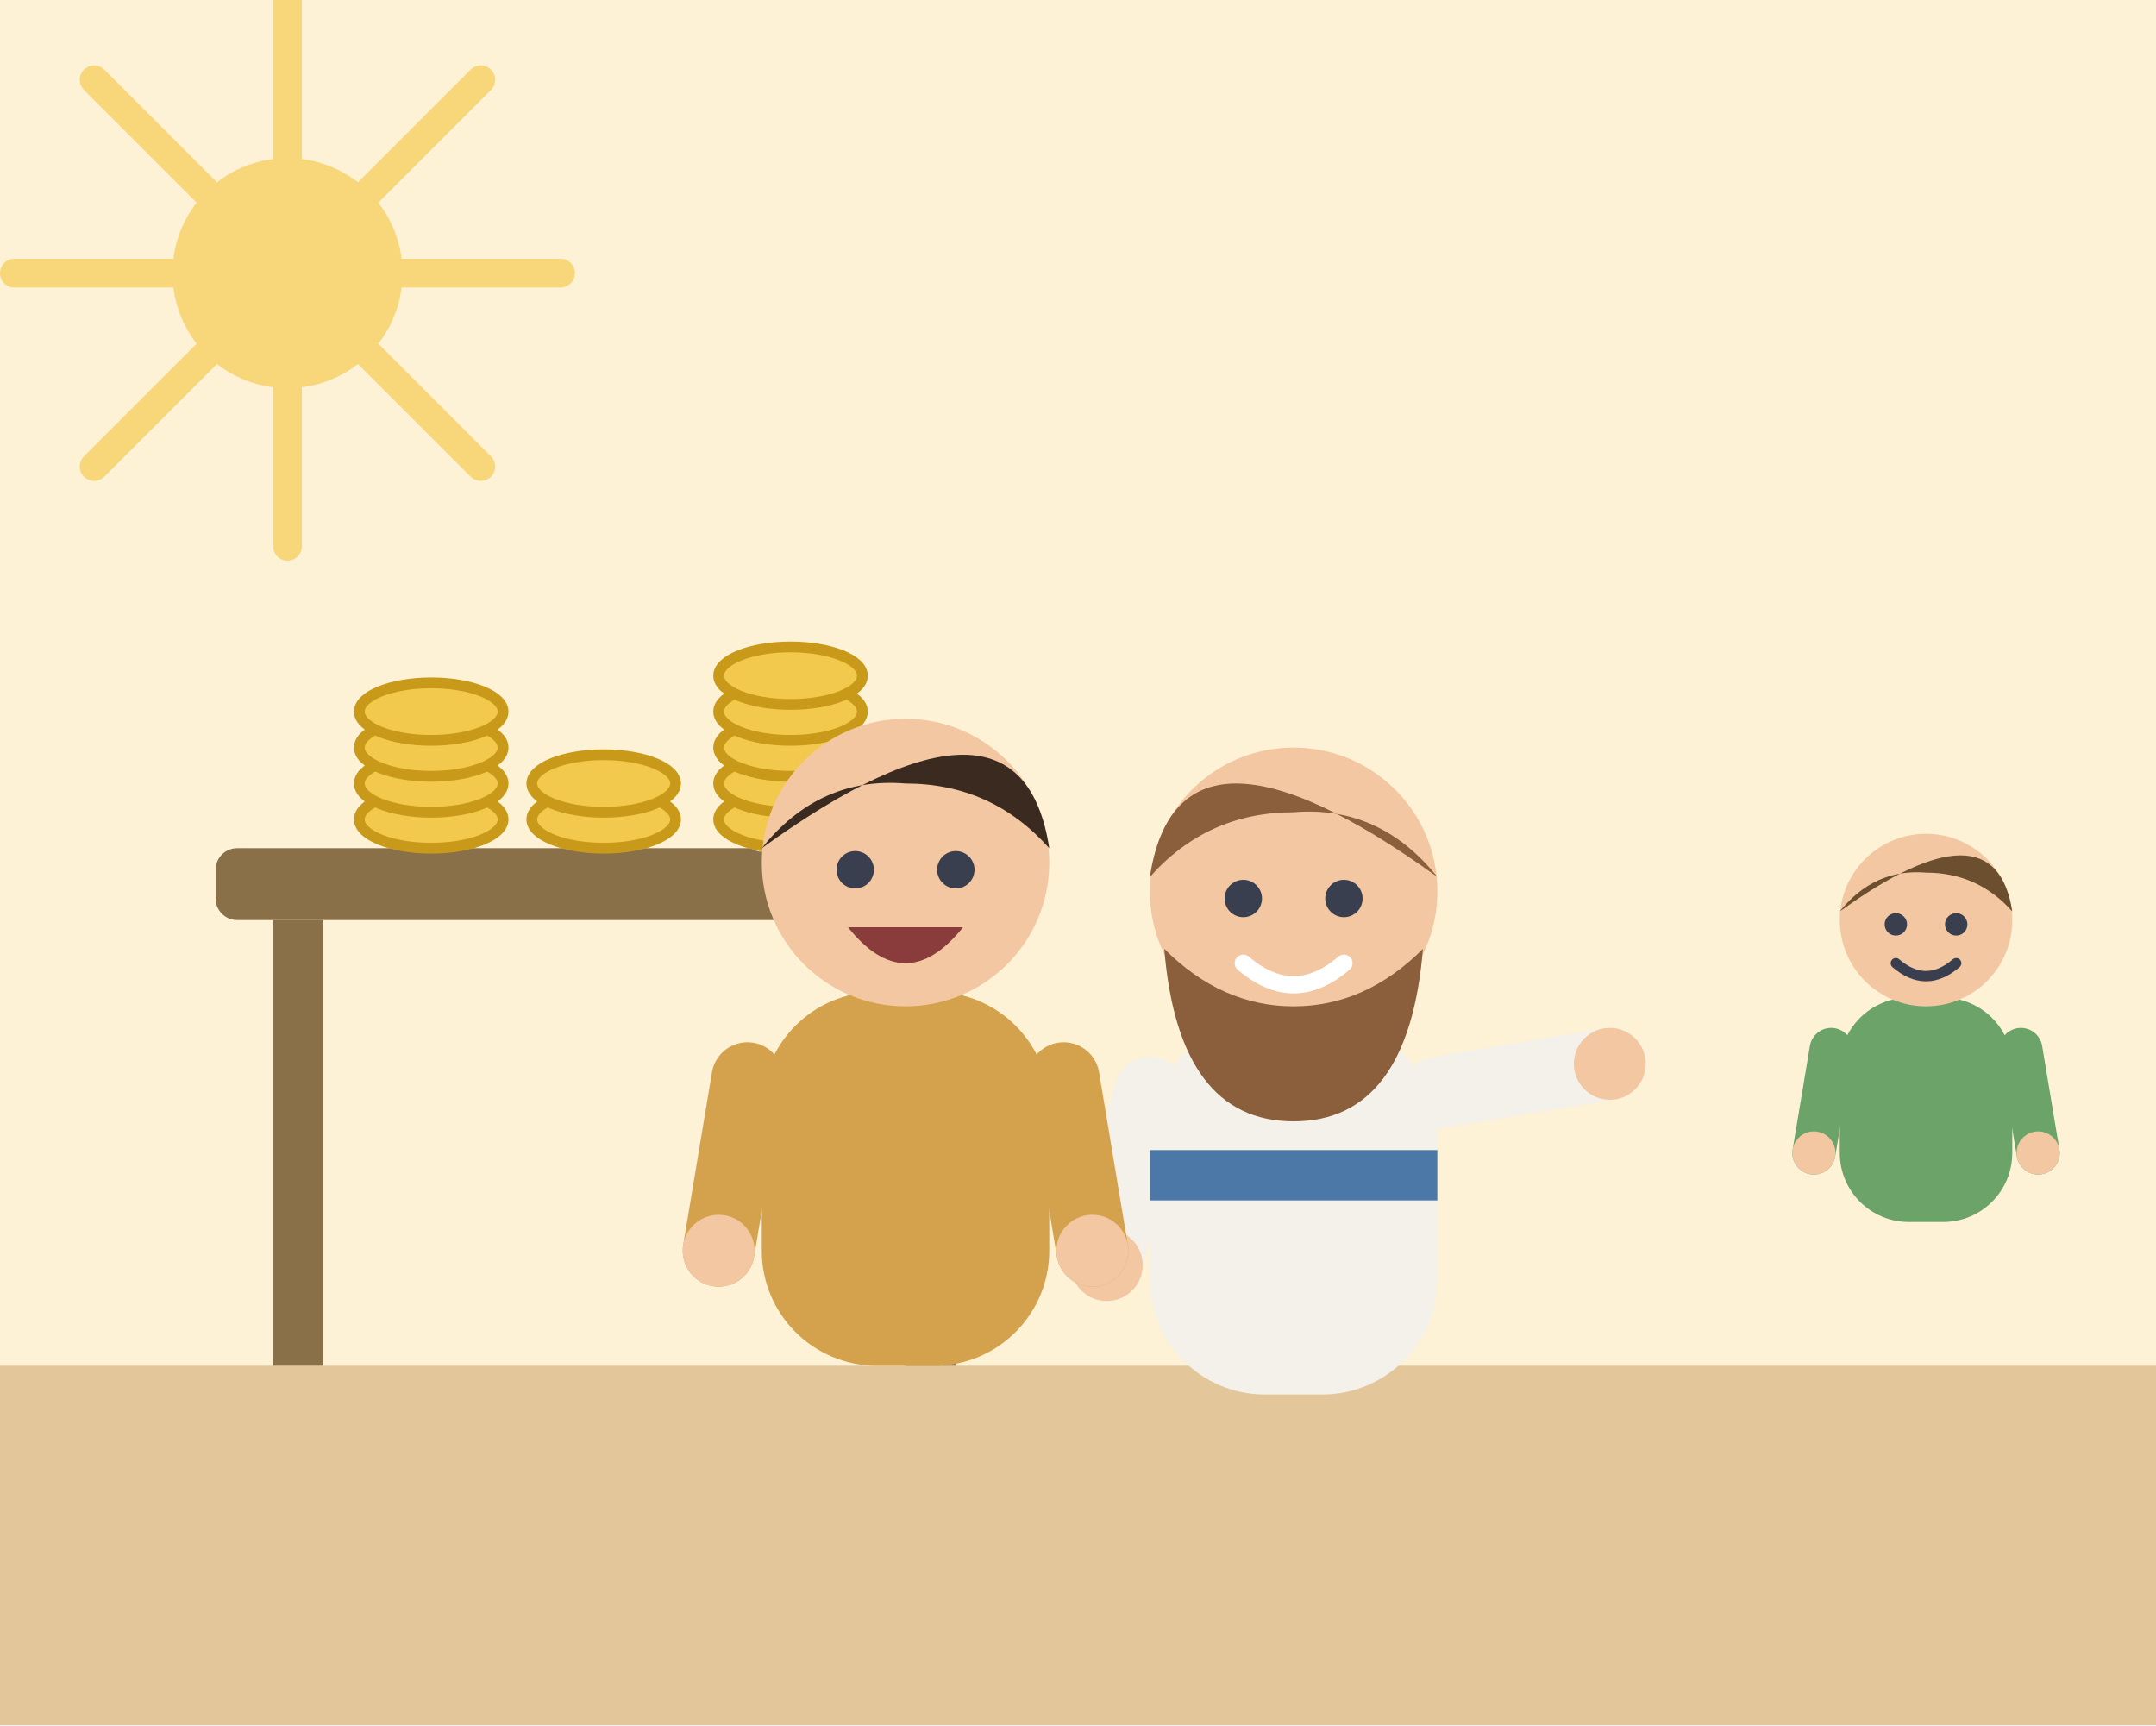
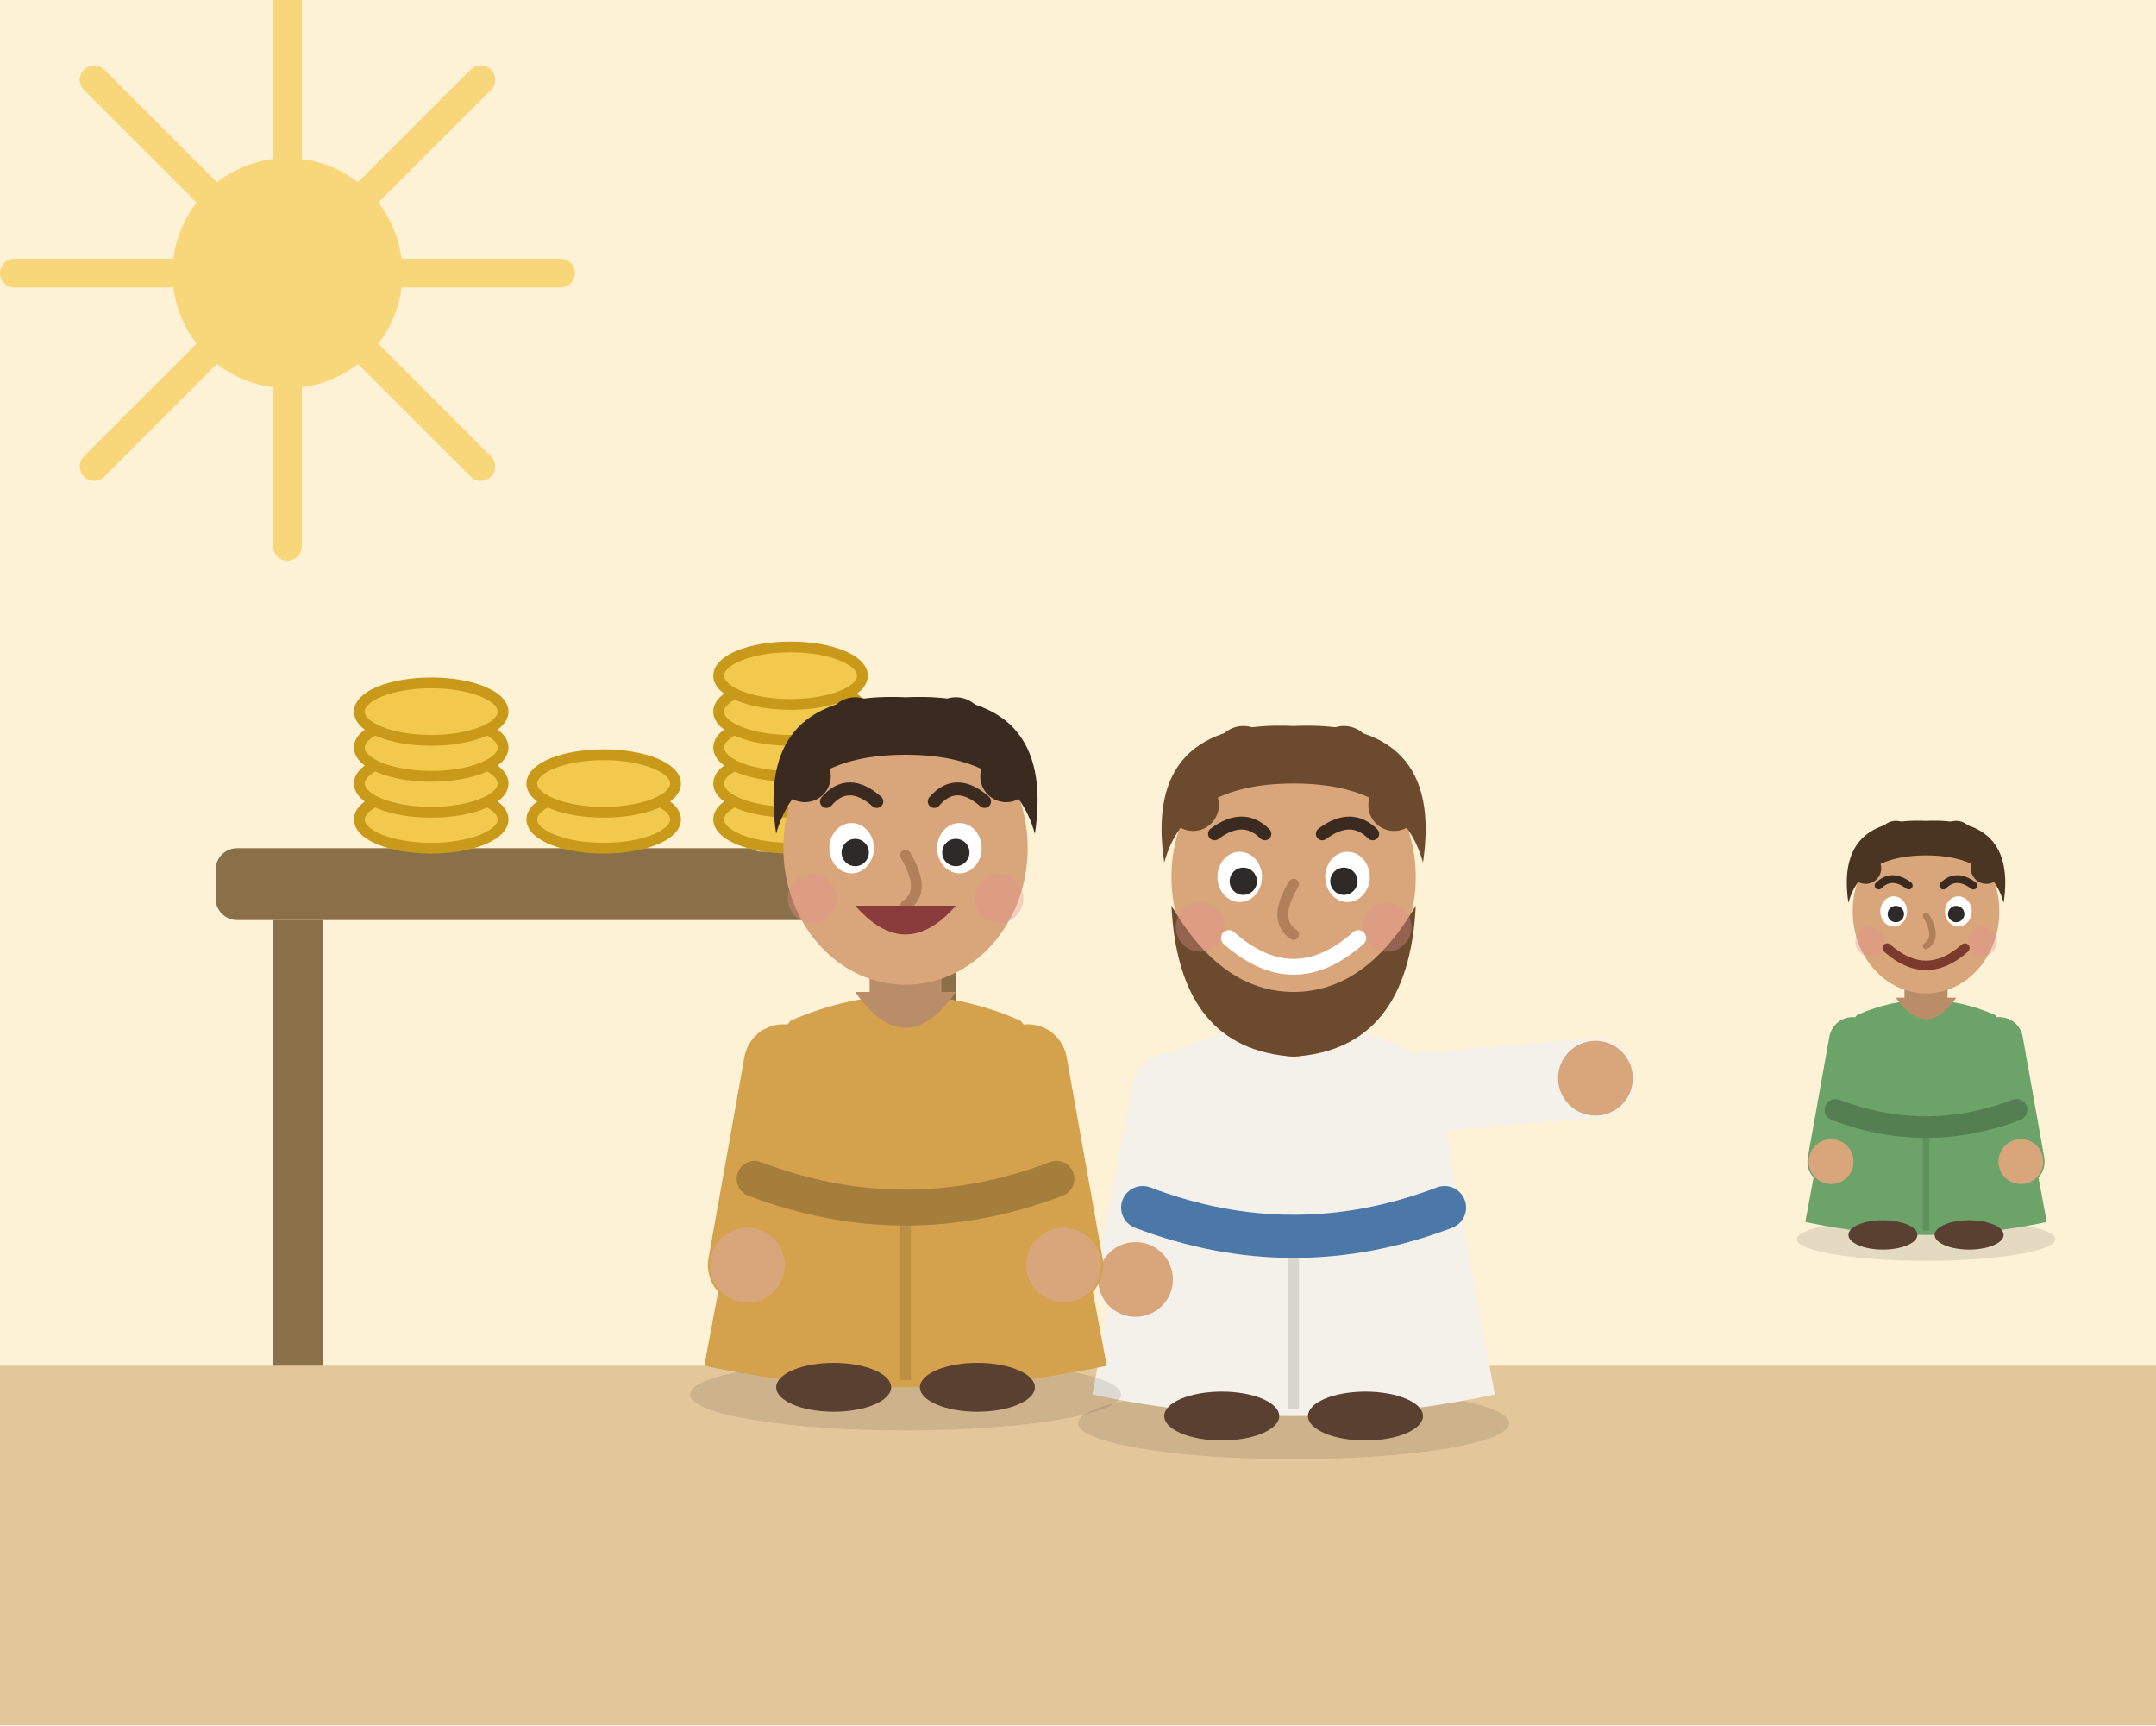
<svg xmlns="http://www.w3.org/2000/svg" viewBox="0 0 300 240">
  <rect width="300" height="240" fill="#FDF1D6" />
  <rect y="190" width="300" height="50" fill="#E3C79A" />
  <line x1="40" y1="38" x2="78.0" y2="38.0" stroke="#F7D77A" stroke-width="4" stroke-linecap="round" />
  <line x1="40" y1="38" x2="66.9" y2="64.9" stroke="#F7D77A" stroke-width="4" stroke-linecap="round" />
  <line x1="40" y1="38" x2="40.0" y2="76.0" stroke="#F7D77A" stroke-width="4" stroke-linecap="round" />
  <line x1="40" y1="38" x2="13.1" y2="64.9" stroke="#F7D77A" stroke-width="4" stroke-linecap="round" />
  <line x1="40" y1="38" x2="2.0" y2="38.0" stroke="#F7D77A" stroke-width="4" stroke-linecap="round" />
  <line x1="40" y1="38" x2="13.1" y2="11.1" stroke="#F7D77A" stroke-width="4" stroke-linecap="round" />
  <line x1="40" y1="38" x2="40.0" y2="0.0" stroke="#F7D77A" stroke-width="4" stroke-linecap="round" />
  <line x1="40" y1="38" x2="66.9" y2="11.1" stroke="#F7D77A" stroke-width="4" stroke-linecap="round" />
  <circle cx="40" cy="38" r="16" fill="#F7D77A" />
  <rect x="30" y="118" width="110" height="10" rx="3" fill="#8A7048" />
  <rect x="38" y="128" width="7" height="62" fill="#8A7048" />
  <rect x="126" y="128" width="7" height="62" fill="#8A7048" />
  <ellipse cx="60" cy="114" rx="10" ry="4" fill="#F2C94C" stroke="#C99A1A" stroke-width="1.5" />
  <ellipse cx="60" cy="109" rx="10" ry="4" fill="#F2C94C" stroke="#C99A1A" stroke-width="1.5" />
  <ellipse cx="60" cy="104" rx="10" ry="4" fill="#F2C94C" stroke="#C99A1A" stroke-width="1.5" />
  <ellipse cx="60" cy="99" rx="10" ry="4" fill="#F2C94C" stroke="#C99A1A" stroke-width="1.5" />
  <ellipse cx="84" cy="114" rx="10" ry="4" fill="#F2C94C" stroke="#C99A1A" stroke-width="1.5" />
  <ellipse cx="84" cy="109" rx="10" ry="4" fill="#F2C94C" stroke="#C99A1A" stroke-width="1.5" />
  <rect x="104" y="106" width="22" height="12" rx="2" fill="#F4F1EA" stroke="#CFC7B8" />
  <g transform="translate(0,0)">
    <ellipse cx="110" cy="114" rx="10" ry="4" fill="#F2C94C" stroke="#C99A1A" stroke-width="1.5" />
    <ellipse cx="110" cy="109" rx="10" ry="4" fill="#F2C94C" stroke="#C99A1A" stroke-width="1.5" />
    <ellipse cx="110" cy="104" rx="10" ry="4" fill="#F2C94C" stroke="#C99A1A" stroke-width="1.5" />
    <ellipse cx="110" cy="99" rx="10" ry="4" fill="#F2C94C" stroke="#C99A1A" stroke-width="1.5" />
    <ellipse cx="110" cy="94" rx="10" ry="4" fill="#F2C94C" stroke="#C99A1A" stroke-width="1.5" />
  </g>
  <g transform="translate(150,94) scale(1.0)">
-     <line x1="10" y1="58" x2="4" y2="82" stroke="#F4F1EA" stroke-width="10" stroke-linecap="round" />
-     <circle cx="4" cy="82" r="5" fill="#F2C7A1" />
-     <line x1="50" y1="58" x2="74" y2="54" stroke="#F4F1EA" stroke-width="10" stroke-linecap="round" />
-     <circle cx="74" cy="54" r="5" fill="#F2C7A1" />
-     <rect x="10" y="48" width="40" height="52" rx="16" fill="#F4F1EA" />
-     <circle cx="30" cy="30" r="20" fill="#F2C7A1" />
-     <path d="M10 28q4-26 40 0q-8-10-20-9q-12 0-20 9z" fill="#8B5E3C" />
-     <path d="M12 38q2 24 18 24q16 0 18-24q-8 8-18 8q-10 0-18-8z" fill="#8B5E3C" />
-     <circle cx="23" cy="31" r="2.6" fill="#3A3F4F" />
-     <circle cx="37" cy="31" r="2.6" fill="#3A3F4F" />
-     <path d="M23 40q7 6 14 0" stroke="#FFFFFF" stroke-width="2.4" fill="none" stroke-linecap="round" />
+     <ellipse cx="30" cy="104" rx="30" ry="5" fill="#000" opacity=".1" />
+     <line x1="13" y1="58" x2="8" y2="84" stroke="#F4F1EA" stroke-width="11" stroke-linecap="round" />
+     <line x1="47" y1="58" x2="72" y2="56" stroke="#F4F1EA" stroke-width="11" stroke-linecap="round" />
+     <rect x="25" y="40" width="10" height="14" rx="4" fill="#BA8D69" />
+     <path d="M14 52Q30 45 46 52Q51 58 52 68L58 100Q30 106 2 100L8 68Q9 58 14 52Z" fill="#F4F1EA" />
+     <path d="M9 74Q30 82 51 74" stroke="#BEBBB6" stroke-width="5" fill="none" stroke-linecap="round" />
+     <path d="M30 80V102" stroke="#BEBBB6" stroke-width="1.5" opacity=".5" />
+     <ellipse cx="20" cy="103" rx="8" ry="3.4" fill="#5A4030" />
+     <ellipse cx="40" cy="103" rx="8" ry="3.4" fill="#5A4030" />
+     <path d="M23 48Q30 58 37 48Z" fill="#BA8D69" />
+     <circle cx="8" cy="84" r="5.2" fill="#D9A57B" />
+     <circle cx="72" cy="56" r="5.2" fill="#D9A57B" />
+     <ellipse cx="30" cy="28" rx="17" ry="19" fill="#D9A57B" />
+     <path d="M12 26Q9 6 30 7Q51 6 48 26Q45 15 30 15Q15 15 12 26Z" fill="#6B4A2E" />
+     <circle cx="16" cy="18" r="3.6" fill="#6B4A2E" />
+     <circle cx="44" cy="18" r="3.6" fill="#6B4A2E" />
+     <circle cx="23" cy="11" r="4" fill="#6B4A2E" />
+     <circle cx="37" cy="11" r="4" fill="#6B4A2E" />
+     <path d="M13 32Q14 52 30 53Q46 52 47 32Q40 44 30 44Q20 44 13 32Z" fill="#6B4A2E" />
+     <ellipse cx="22.5" cy="28" rx="3.1" ry="3.5" fill="#fff" />
+     <ellipse cx="37.5" cy="28" rx="3.1" ry="3.5" fill="#fff" />
+     <circle cx="23" cy="28.6" r="1.9" fill="#2E2A28" />
+     <circle cx="37" cy="28.6" r="1.9" fill="#2E2A28" />
+     <circle cx="17" cy="35" r="3.4" fill="#E58E8E" opacity=".35" />
+     <circle cx="43" cy="35" r="3.4" fill="#E58E8E" opacity=".35" />
+     <path d="M30 29q-3 5 0 7" stroke="#B0805A" stroke-width="1.5" fill="none" stroke-linecap="round" />
+     <path d="M21 36.5q9 8 18 0" stroke="#FFFFFF" stroke-width="2.2" fill="none" stroke-linecap="round" />
+     <path d="M19 22q4-3 7 0M34 22q4-3 7 0" stroke="#3A2A20" stroke-width="1.8" fill="none" stroke-linecap="round" />
  </g>
  <g transform="translate(150,94) scale(1.0)">
-     <rect x="10" y="66" width="40" height="7" fill="#4C78A8" />
+     <path d="M9 74Q30 82 51 74" stroke="#4C78A8" stroke-width="6" fill="none" stroke-linecap="round" />
  </g>
  <g transform="translate(156.0,90) scale(-1.0,1.0)">
-     <line x1="8" y1="60" x2="4" y2="84" stroke="#D4A24C" stroke-width="10" stroke-linecap="round" />
-     <circle cx="4" cy="84" r="5" fill="#F2C7A1" />
-     <line x1="52" y1="60" x2="56" y2="84" stroke="#D4A24C" stroke-width="10" stroke-linecap="round" />
-     <circle cx="56" cy="84" r="5" fill="#F2C7A1" />
-     <rect x="10" y="48" width="40" height="52" rx="16" fill="#D4A24C" />
-     <circle cx="30" cy="30" r="20" fill="#F2C7A1" />
-     <path d="M10 28q4-26 40 0q-8-10-20-9q-12 0-20 9z" fill="#3A2A20" />
-     <circle cx="23" cy="31" r="2.6" fill="#3A3F4F" />
-     <circle cx="37" cy="31" r="2.6" fill="#3A3F4F" />
-     <path d="M22 39q8 10 16 0z" fill="#8A3B3B" />
+     <ellipse cx="30" cy="104" rx="30" ry="5" fill="#000" opacity=".1" />
+     <line x1="13" y1="58" x2="8" y2="86" stroke="#D4A24C" stroke-width="11" stroke-linecap="round" />
+     <line x1="47" y1="58" x2="52" y2="86" stroke="#D4A24C" stroke-width="11" stroke-linecap="round" />
+     <rect x="25" y="40" width="10" height="14" rx="4" fill="#BA8D69" />
+     <path d="M14 52Q30 45 46 52Q51 58 52 68L58 100Q30 106 2 100L8 68Q9 58 14 52Z" fill="#D4A24C" />
+     <path d="M9 74Q30 82 51 74" stroke="#A57E3B" stroke-width="5" fill="none" stroke-linecap="round" />
+     <path d="M30 80V102" stroke="#A57E3B" stroke-width="1.5" opacity=".5" />
+     <ellipse cx="20" cy="103" rx="8" ry="3.4" fill="#5A4030" />
+     <ellipse cx="40" cy="103" rx="8" ry="3.4" fill="#5A4030" />
+     <path d="M23 48Q30 58 37 48Z" fill="#BA8D69" />
+     <circle cx="8" cy="86" r="5.2" fill="#D9A57B" />
+     <circle cx="52" cy="86" r="5.2" fill="#D9A57B" />
+     <ellipse cx="30" cy="28" rx="17" ry="19" fill="#D9A57B" />
+     <path d="M12 26Q9 6 30 7Q51 6 48 26Q45 15 30 15Q15 15 12 26Z" fill="#3A2A20" />
+     <circle cx="16" cy="18" r="3.6" fill="#3A2A20" />
+     <circle cx="44" cy="18" r="3.6" fill="#3A2A20" />
+     <circle cx="23" cy="11" r="4" fill="#3A2A20" />
+     <circle cx="37" cy="11" r="4" fill="#3A2A20" />
+     <ellipse cx="22.5" cy="28" rx="3.1" ry="3.5" fill="#fff" />
+     <ellipse cx="37.5" cy="28" rx="3.1" ry="3.5" fill="#fff" />
+     <circle cx="23" cy="28.6" r="1.9" fill="#2E2A28" />
+     <circle cx="37" cy="28.6" r="1.9" fill="#2E2A28" />
+     <circle cx="17" cy="35" r="3.4" fill="#E58E8E" opacity=".35" />
+     <circle cx="43" cy="35" r="3.4" fill="#E58E8E" opacity=".35" />
+     <path d="M30 29q-3 5 0 7" stroke="#B0805A" stroke-width="1.5" fill="none" stroke-linecap="round" />
+     <path d="M23 36q7 8 14 0z" fill="#8A3B3B" />
+     <path d="M19 21.5q4-3.5 7 0M34 21.5q4-3.5 7 0" stroke="#3A2A20" stroke-width="1.8" fill="none" stroke-linecap="round" />
  </g>
  <g transform="translate(286.0,110) scale(-0.6,0.6)">
-     <line x1="8" y1="60" x2="4" y2="84" stroke="#6BA368" stroke-width="10" stroke-linecap="round" />
-     <circle cx="4" cy="84" r="5" fill="#F2C7A1" />
-     <line x1="52" y1="60" x2="56" y2="84" stroke="#6BA368" stroke-width="10" stroke-linecap="round" />
-     <circle cx="56" cy="84" r="5" fill="#F2C7A1" />
-     <rect x="10" y="48" width="40" height="52" rx="16" fill="#6BA368" />
-     <circle cx="30" cy="30" r="20" fill="#F2C7A1" />
-     <path d="M10 28q4-26 40 0q-8-10-20-9q-12 0-20 9z" fill="#6B4F2F" />
-     <circle cx="23" cy="31" r="2.6" fill="#3A3F4F" />
-     <circle cx="37" cy="31" r="2.6" fill="#3A3F4F" />
-     <path d="M23 40q7 6 14 0" stroke="#3A3F4F" stroke-width="2.4" fill="none" stroke-linecap="round" />
+     <ellipse cx="30" cy="104" rx="30" ry="5" fill="#000" opacity=".1" />
+     <line x1="13" y1="58" x2="8" y2="86" stroke="#6BA368" stroke-width="11" stroke-linecap="round" />
+     <line x1="47" y1="58" x2="52" y2="86" stroke="#6BA368" stroke-width="11" stroke-linecap="round" />
+     <rect x="25" y="40" width="10" height="14" rx="4" fill="#BA8D69" />
+     <path d="M14 52Q30 45 46 52Q51 58 52 68L58 100Q30 106 2 100L8 68Q9 58 14 52Z" fill="#6BA368" />
+     <path d="M9 74Q30 82 51 74" stroke="#537F51" stroke-width="5" fill="none" stroke-linecap="round" />
+     <path d="M30 80V102" stroke="#537F51" stroke-width="1.5" opacity=".5" />
+     <ellipse cx="20" cy="103" rx="8" ry="3.4" fill="#5A4030" />
+     <ellipse cx="40" cy="103" rx="8" ry="3.4" fill="#5A4030" />
+     <path d="M23 48Q30 58 37 48Z" fill="#BA8D69" />
+     <circle cx="8" cy="86" r="5.2" fill="#D9A57B" />
+     <circle cx="52" cy="86" r="5.2" fill="#D9A57B" />
+     <ellipse cx="30" cy="28" rx="17" ry="19" fill="#D9A57B" />
+     <path d="M12 26Q9 6 30 7Q51 6 48 26Q45 15 30 15Q15 15 12 26Z" fill="#4A3523" />
+     <circle cx="16" cy="18" r="3.6" fill="#4A3523" />
+     <circle cx="44" cy="18" r="3.6" fill="#4A3523" />
+     <circle cx="23" cy="11" r="4" fill="#4A3523" />
+     <circle cx="37" cy="11" r="4" fill="#4A3523" />
+     <ellipse cx="22.5" cy="28" rx="3.1" ry="3.5" fill="#fff" />
+     <ellipse cx="37.5" cy="28" rx="3.1" ry="3.5" fill="#fff" />
+     <circle cx="23" cy="28.6" r="1.9" fill="#2E2A28" />
+     <circle cx="37" cy="28.6" r="1.9" fill="#2E2A28" />
+     <circle cx="17" cy="35" r="3.4" fill="#E58E8E" opacity=".35" />
+     <circle cx="43" cy="35" r="3.4" fill="#E58E8E" opacity=".35" />
+     <path d="M30 29q-3 5 0 7" stroke="#B0805A" stroke-width="1.5" fill="none" stroke-linecap="round" />
+     <path d="M21 36.5q9 8 18 0" stroke="#7A3B2E" stroke-width="2.2" fill="none" stroke-linecap="round" />
+     <path d="M19 22q4-3 7 0M34 22q4-3 7 0" stroke="#3A2A20" stroke-width="1.8" fill="none" stroke-linecap="round" />
  </g>
</svg>
